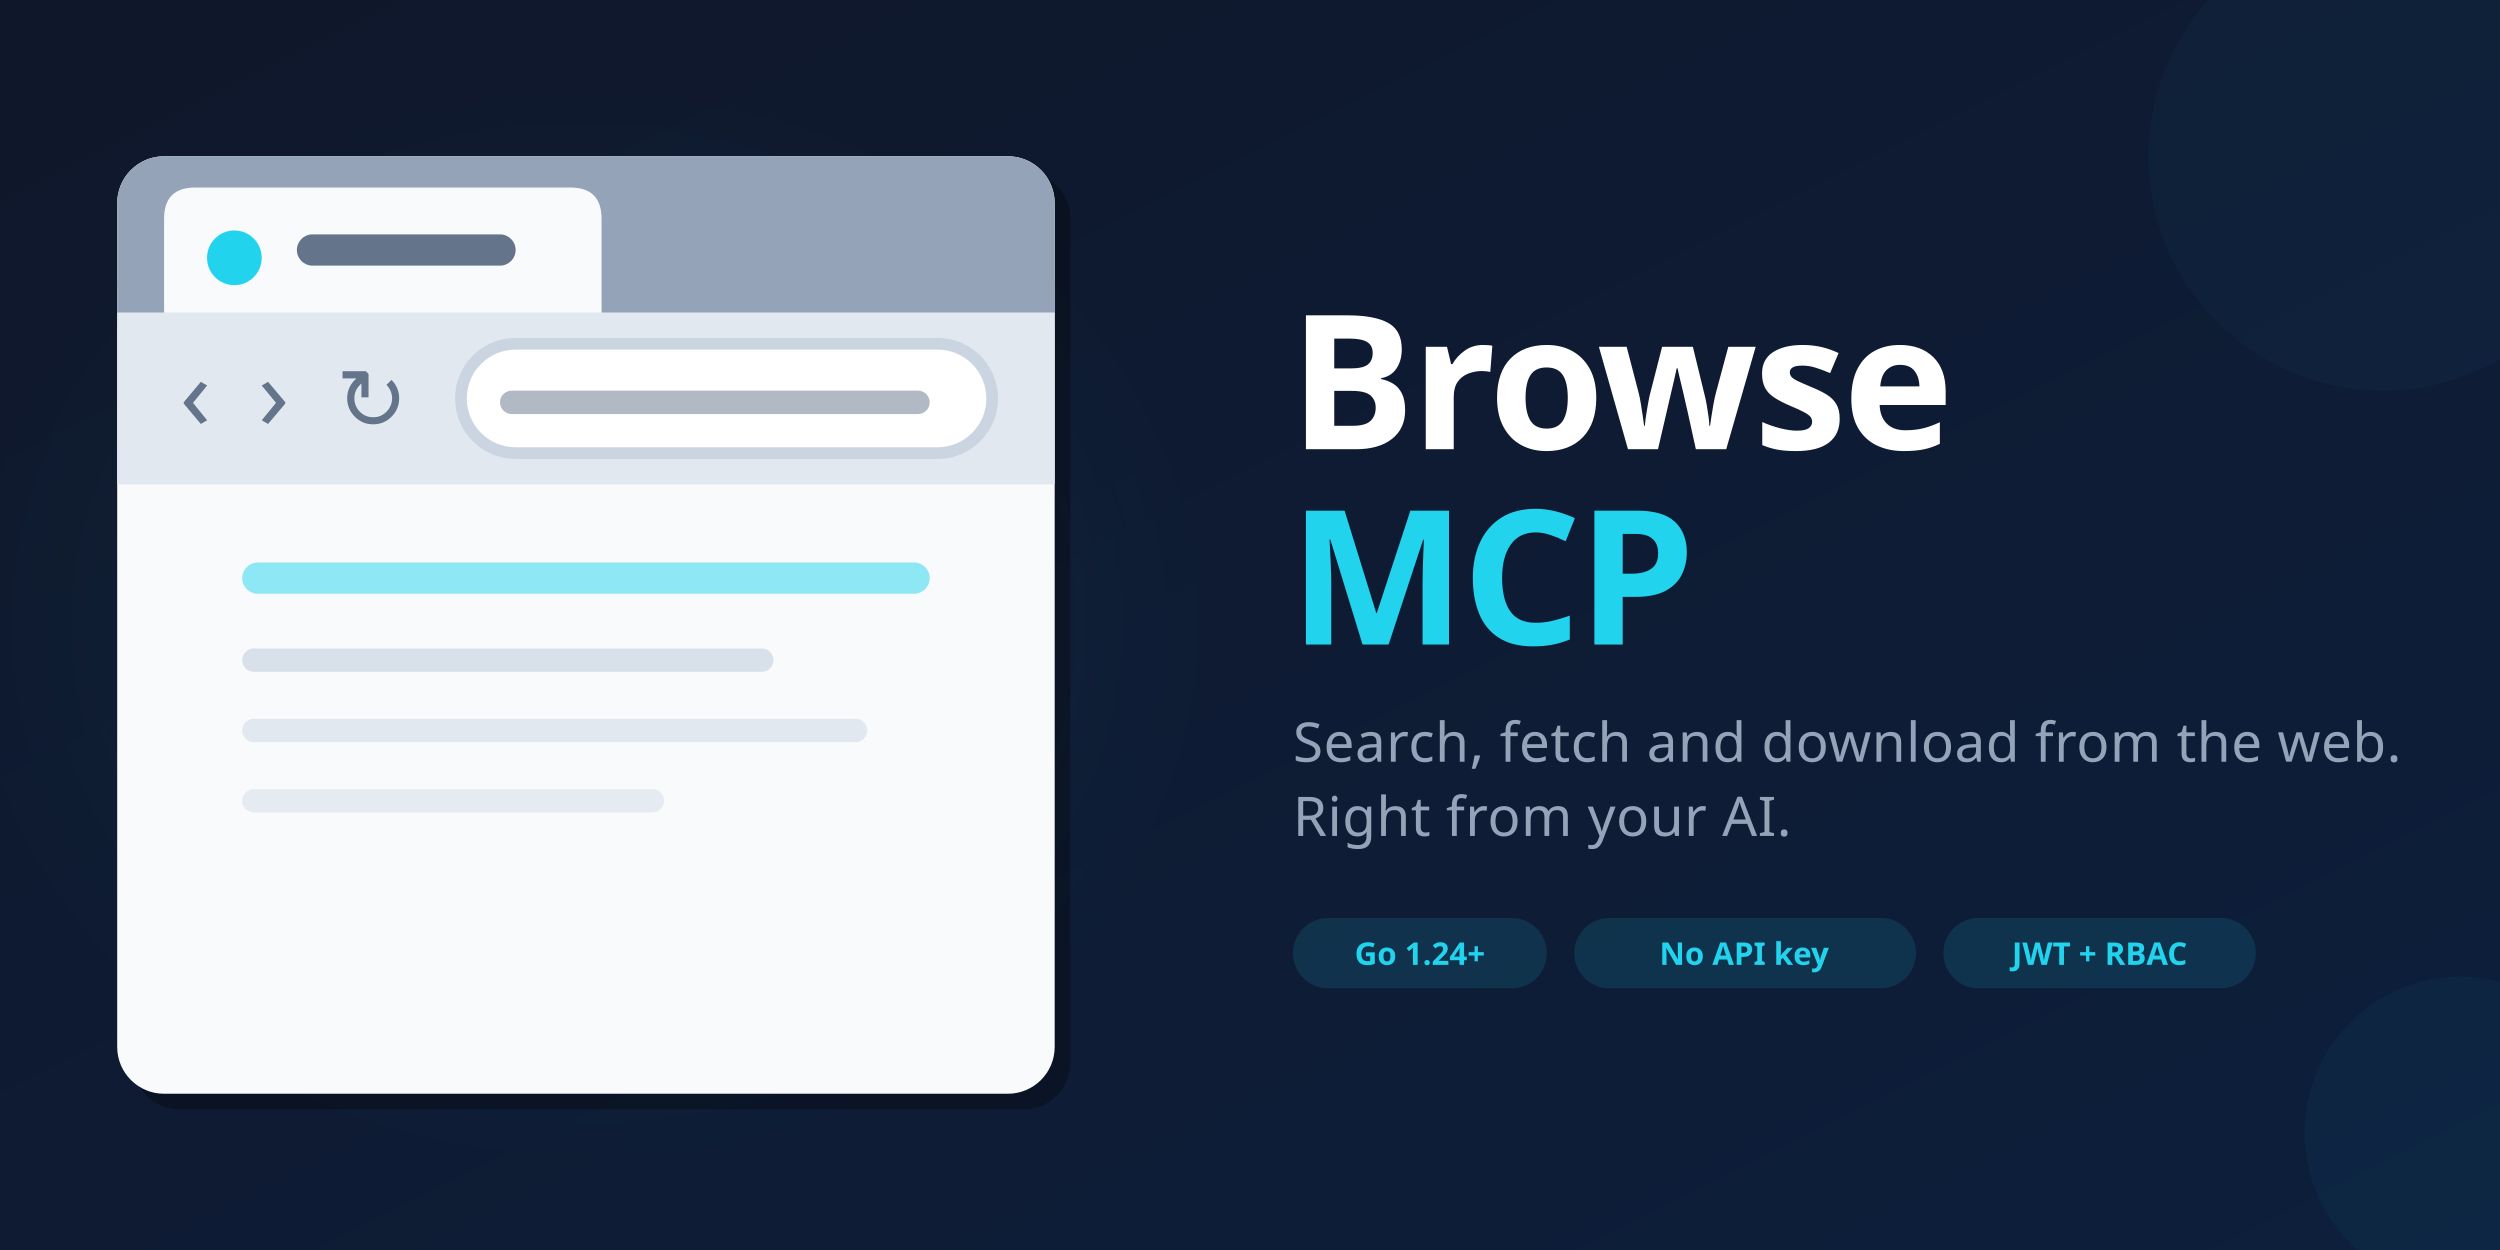
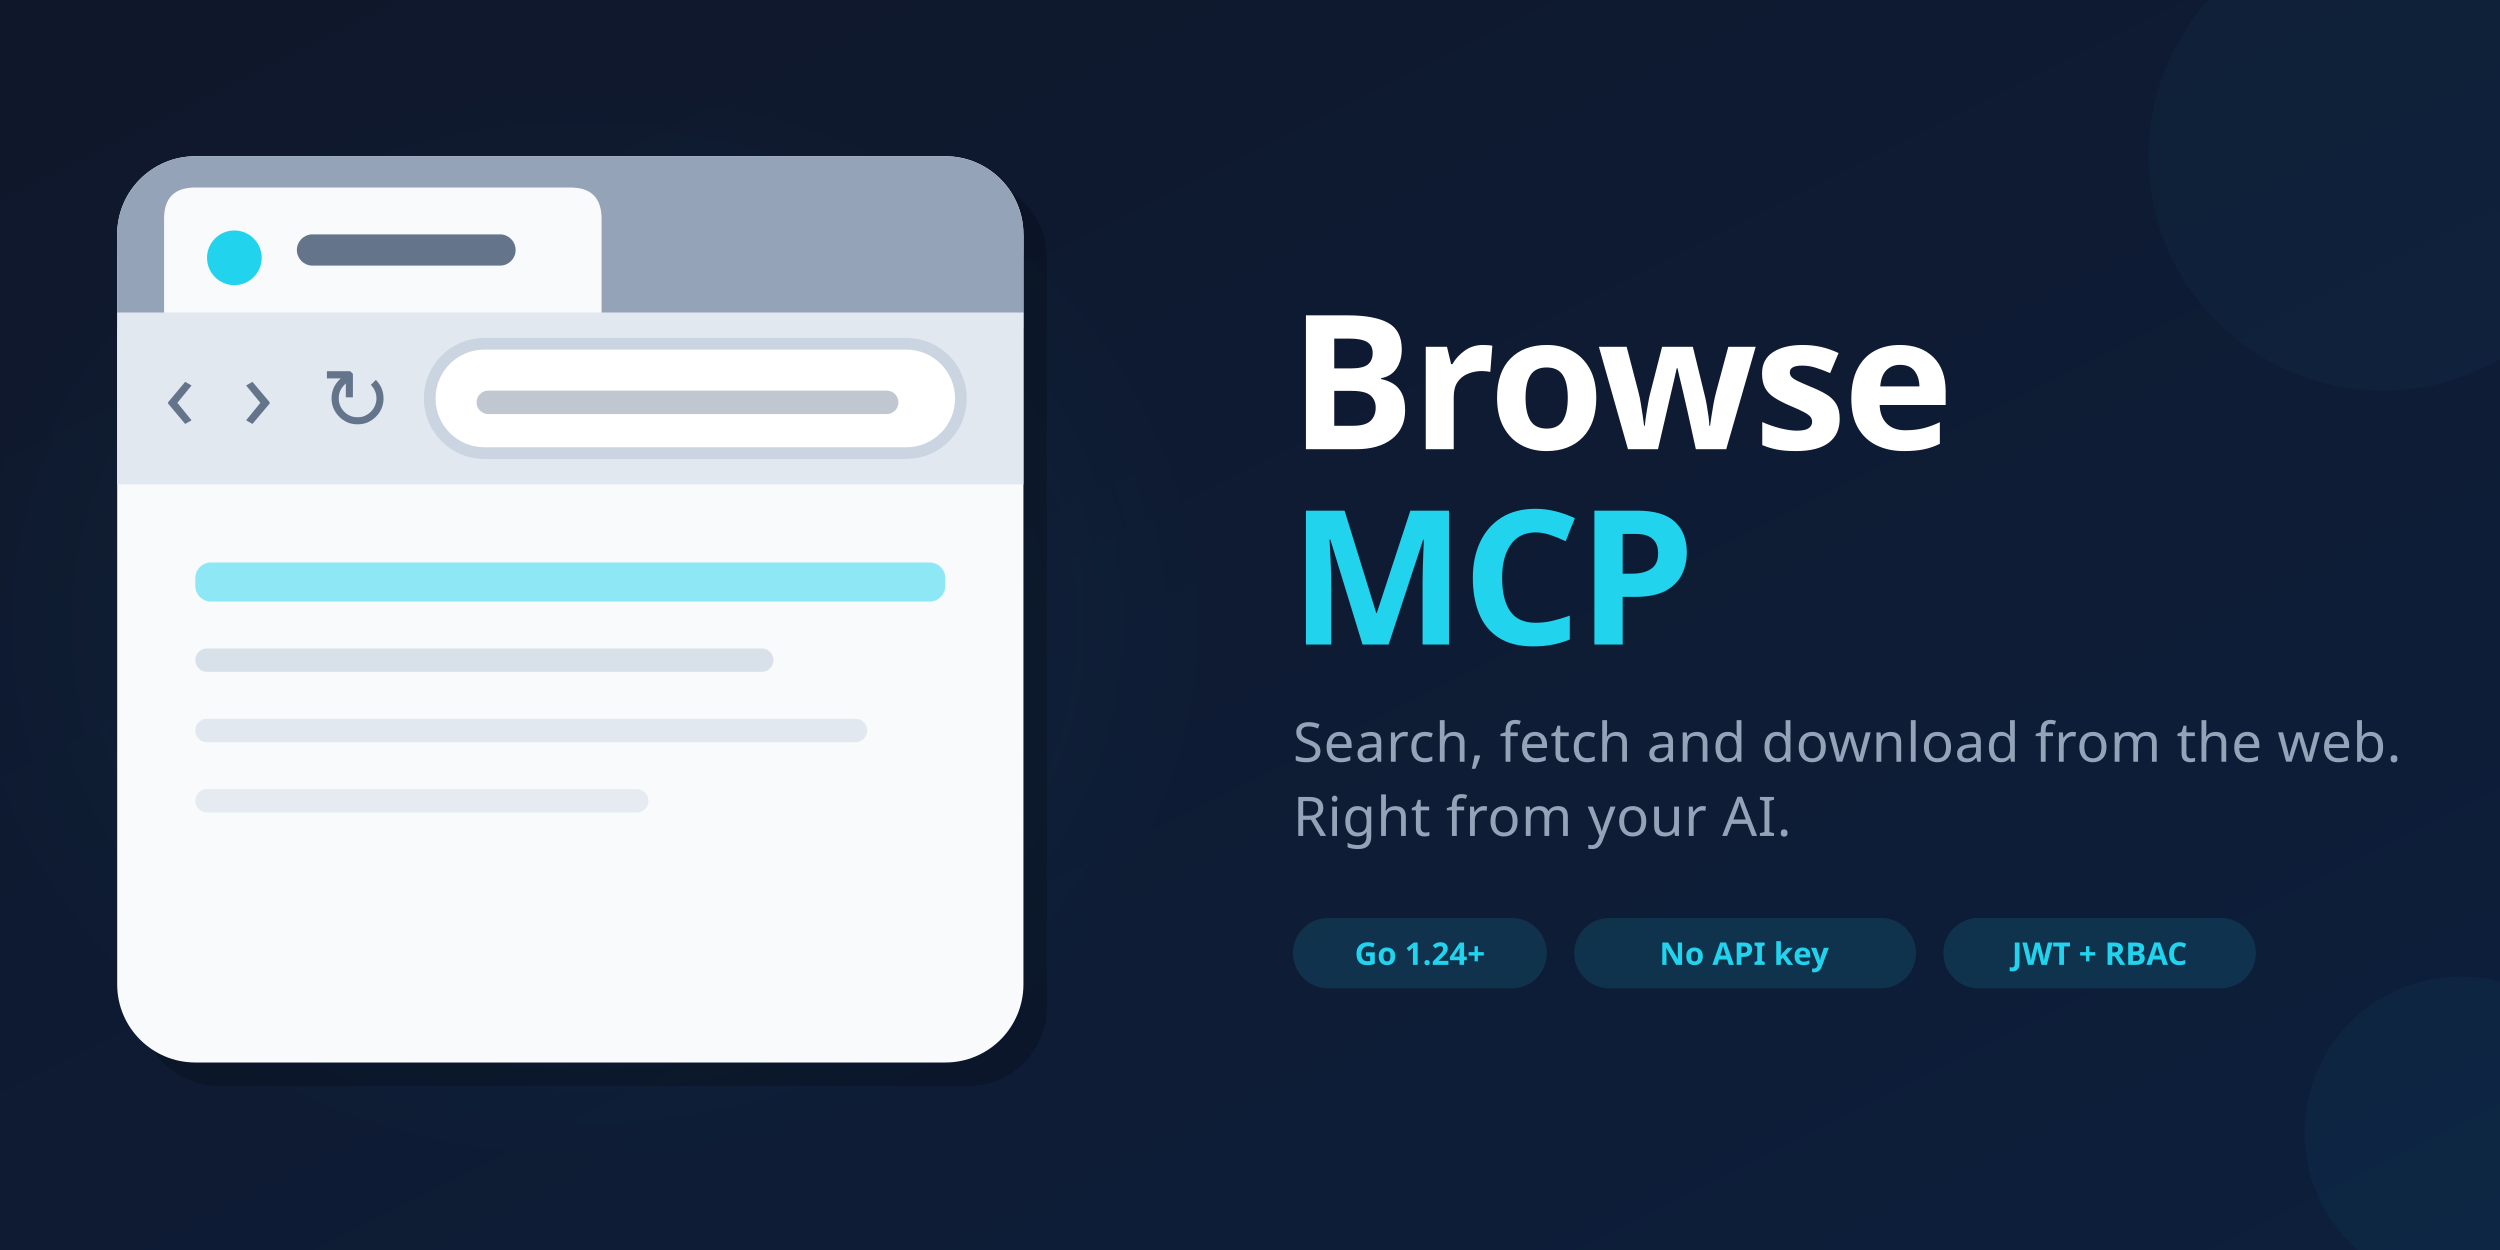
<svg xmlns="http://www.w3.org/2000/svg" viewBox="0 0 1280 640">
  <defs>
    <linearGradient id="bg" x1="0%" y1="0%" x2="100%" y2="100%">
      <stop offset="0%" style="stop-color:#0f172a;stop-opacity:1" />
      <stop offset="100%" style="stop-color:#0d1f3c;stop-opacity:1" />
    </linearGradient>
    <radialGradient id="glow" cx="50%" cy="50%" r="50%">
      <stop offset="0%" style="stop-color:#22d3ee;stop-opacity:0.08" />
      <stop offset="100%" style="stop-color:#22d3ee;stop-opacity:0" />
    </radialGradient>
  </defs>
  <rect width="1280" height="640" fill="url(#bg)" />
  <ellipse cx="300" cy="320" rx="320" ry="280" fill="url(#glow)" />
  <g transform="translate(60, 80) scale(4)">
-     <rect x="2" y="2" width="120" height="120" rx="6" fill="black" opacity="0.3" />
-     <rect x="0" y="0" width="120" height="120" rx="6" fill="#f8fafc" />
-     <rect x="0" y="0" width="120" height="22" rx="6" fill="#94a3b8" />
-     <rect x="0" y="16" width="120" height="6" fill="#94a3b8" />
+     <rect x="3" y="3" width="116" height="116" rx="10" fill="black" opacity="0.2" />
+     <rect x="0" y="0" width="116" height="116" rx="10" fill="#f8fafc" />
+     <rect x="0" y="0" width="116" height="22" rx="10" fill="#94a3b8" />
+     <rect x="0" y="10" width="116" height="12" fill="#94a3b8" />
    <path d="M6 22 L6 8 Q6 4 10 4 L58 4 Q62 4 62 8 L62 22 Z" fill="#f8fafc" />
    <circle cx="15" cy="13" r="3.5" fill="#22d3ee" />
    <rect x="23" y="10" width="28" height="4" rx="2" fill="#64748b" />
-     <rect x="0" y="20" width="120" height="22" fill="#e2e8f0" />
-     <text x="8" y="35" font-family="system-ui" font-size="13" fill="#64748b">‹</text>
-     <text x="18" y="35" font-family="system-ui" font-size="13" fill="#64748b">›</text>
-     <text x="28" y="35" font-family="system-ui" font-size="11" fill="#64748b">↻</text>
-     <rect x="44" y="24" width="68" height="14" rx="7" fill="white" stroke="#cbd5e1" stroke-width="1.5" />
-     <rect x="49" y="30" width="55" height="3" rx="1.5" fill="#64748b" opacity="0.5" />
-     <rect x="16" y="52" width="88" height="4" rx="2" fill="#22d3ee" opacity="0.5" />
-     <rect x="16" y="63" width="68" height="3" rx="1.5" fill="#cbd5e1" opacity="0.7" />
-     <rect x="16" y="72" width="80" height="3" rx="1.5" fill="#cbd5e1" opacity="0.5" />
-     <rect x="16" y="81" width="54" height="3" rx="1.5" fill="#cbd5e1" opacity="0.4" />
+     <rect x="0" y="20" width="116" height="22" fill="#e2e8f0" />
+     <text x="6" y="35" font-family="system-ui" font-size="13" fill="#64748b">‹</text>
+     <text x="16" y="35" font-family="system-ui" font-size="13" fill="#64748b">›</text>
+     <text x="26" y="35" font-family="system-ui" font-size="11" fill="#64748b">↻</text>
+     <rect x="40" y="24" width="68" height="14" rx="7" fill="white" stroke="#cbd5e1" stroke-width="1.5" />
+     <rect x="46" y="30" width="54" height="3" rx="1.5" fill="#64748b" opacity="0.4" />
+     <rect x="10" y="52" width="96" height="5" rx="2" fill="#22d3ee" opacity="0.5" />
+     <rect x="10" y="63" width="74" height="3" rx="1.5" fill="#cbd5e1" opacity="0.7" />
+     <rect x="10" y="72" width="86" height="3" rx="1.5" fill="#cbd5e1" opacity="0.5" />
+     <rect x="10" y="81" width="58" height="3" rx="1.5" fill="#cbd5e1" opacity="0.4" />
  </g>
  <text x="660" y="230" font-family="'Segoe UI', system-ui, sans-serif" font-size="96" font-weight="700" letter-spacing="-2">
    <tspan fill="white">Browse</tspan>
  </text>
  <text x="660" y="330" font-family="'Segoe UI', system-ui, sans-serif" font-size="96" font-weight="700" fill="#22d3ee" letter-spacing="-2">MCP</text>
  <text x="662" y="390" font-family="'Segoe UI', system-ui, sans-serif" font-size="28" fill="#94a3b8" letter-spacing="0.3">Search, fetch and download from the web.</text>
  <text x="662" y="428" font-family="'Segoe UI', system-ui, sans-serif" font-size="28" fill="#94a3b8" letter-spacing="0.3">Right from your AI.</text>
  <rect x="662" y="470" width="130" height="36" rx="18" fill="#22d3ee" opacity="0.12" />
  <text x="727" y="494" font-family="'Segoe UI', system-ui, sans-serif" font-size="16" fill="#22d3ee" text-anchor="middle" font-weight="600">Go 1.24+</text>
  <rect x="806" y="470" width="175" height="36" rx="18" fill="#22d3ee" opacity="0.12" />
  <text x="893" y="494" font-family="'Segoe UI', system-ui, sans-serif" font-size="16" fill="#22d3ee" text-anchor="middle" font-weight="600">No API key</text>
  <rect x="995" y="470" width="160" height="36" rx="18" fill="#22d3ee" opacity="0.12" />
  <text x="1075" y="494" font-family="'Segoe UI', system-ui, sans-serif" font-size="16" fill="#22d3ee" text-anchor="middle" font-weight="600">JWT + RBAC</text>
  <circle cx="1220" cy="80" r="120" fill="#22d3ee" opacity="0.03" />
  <circle cx="1260" cy="580" r="80" fill="#22d3ee" opacity="0.04" />
</svg>
